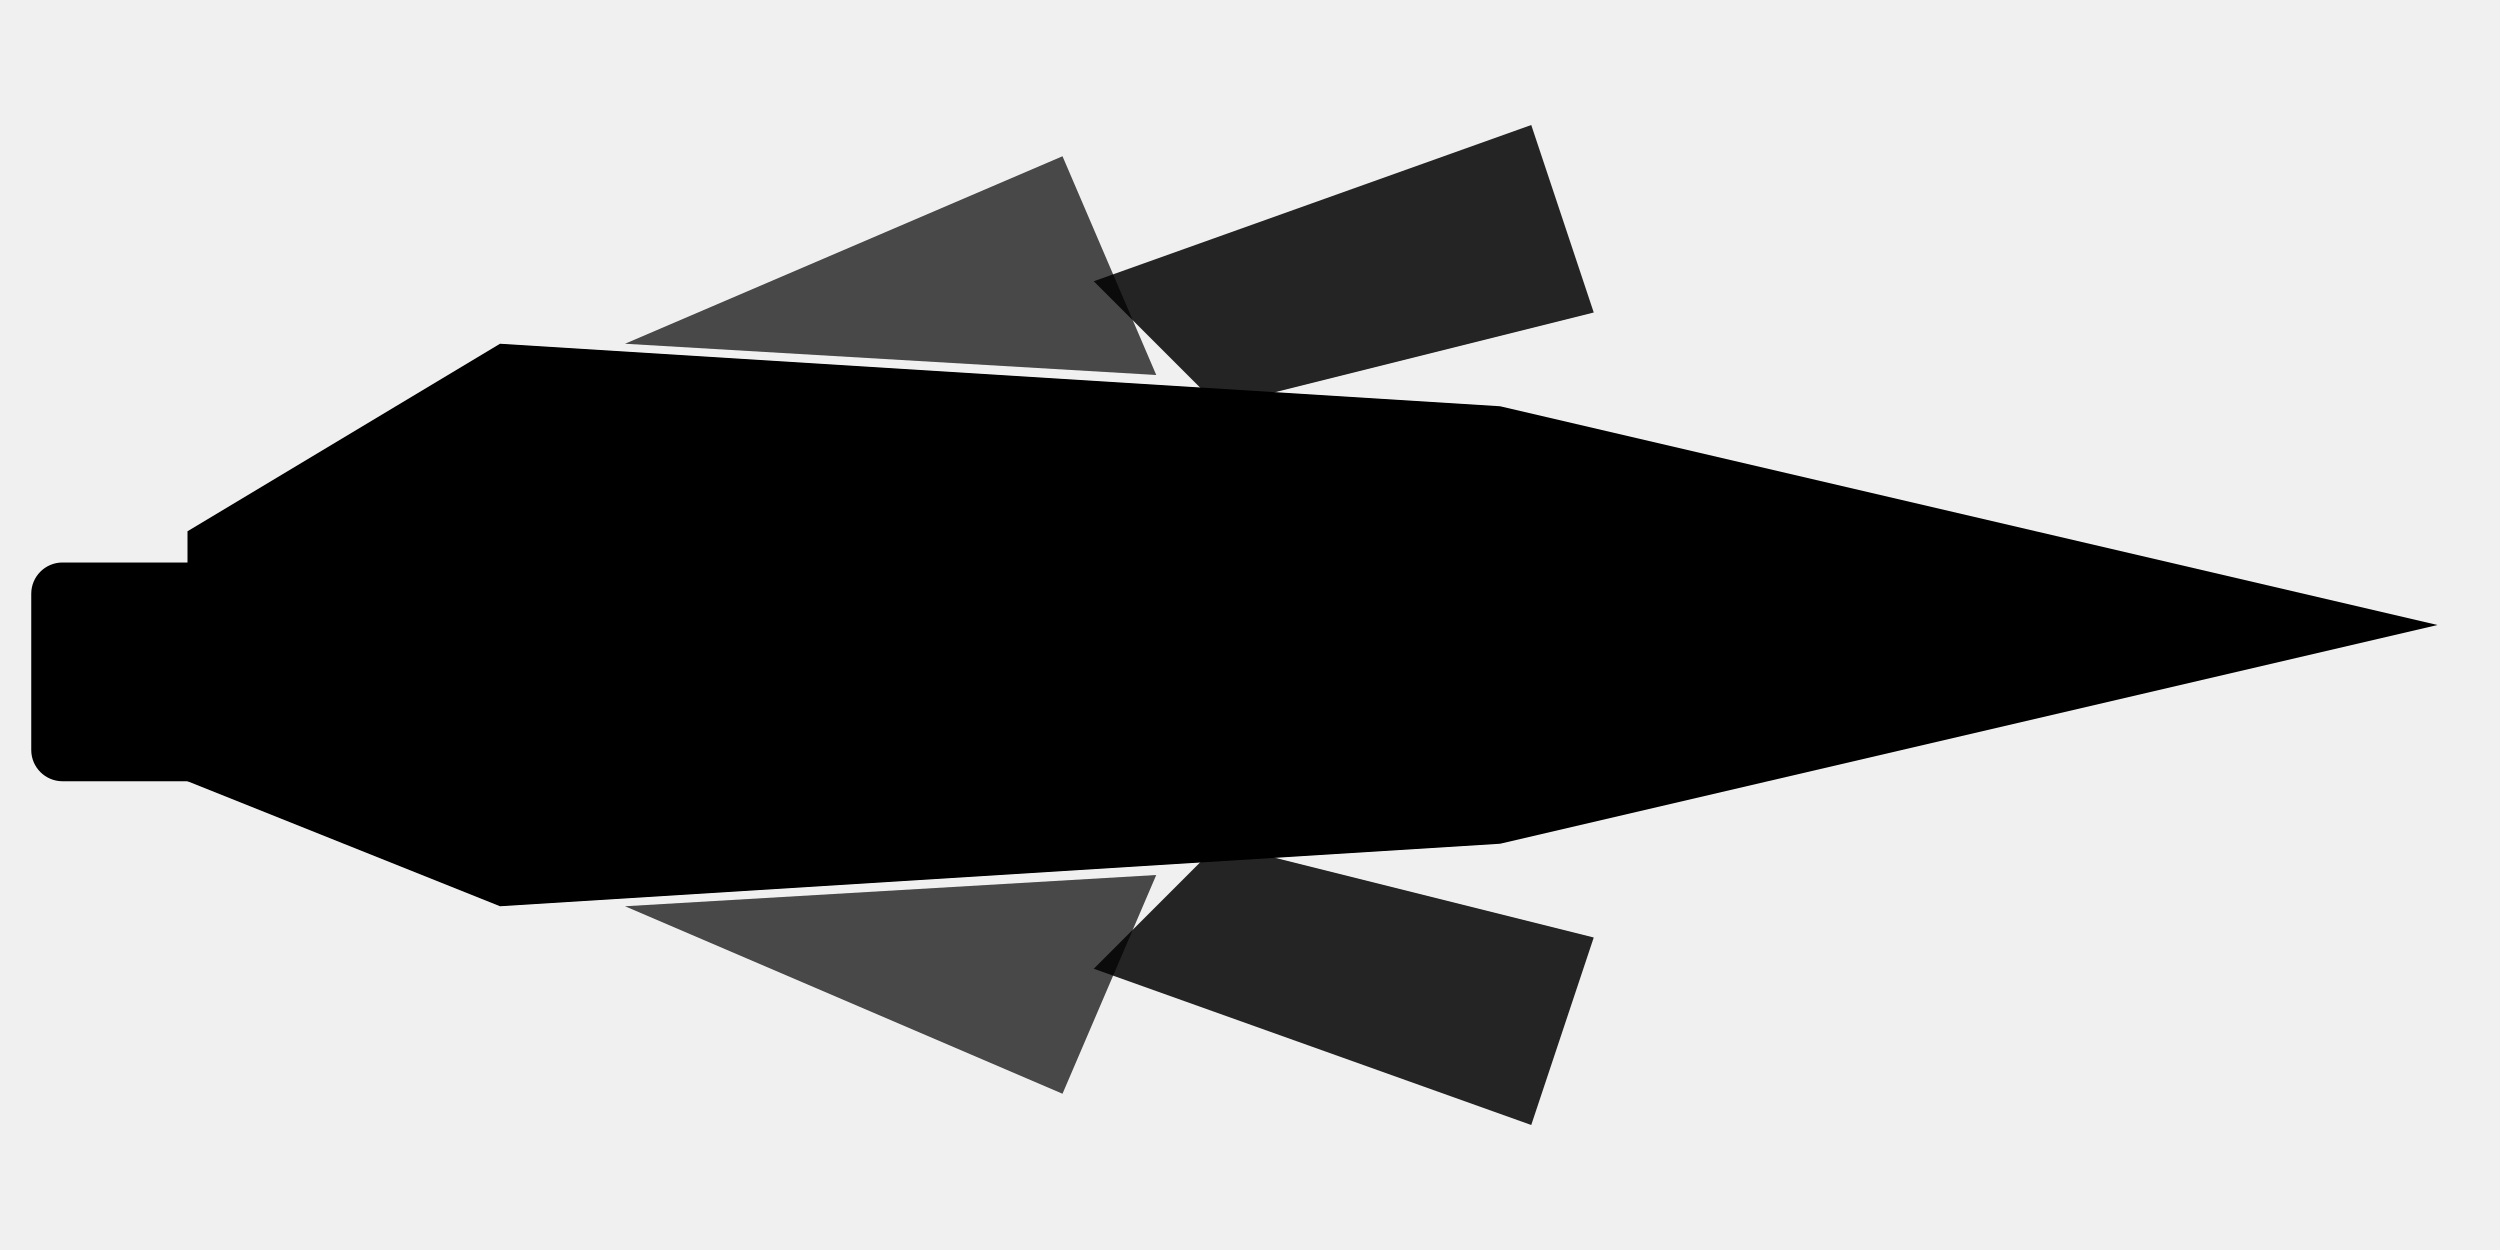
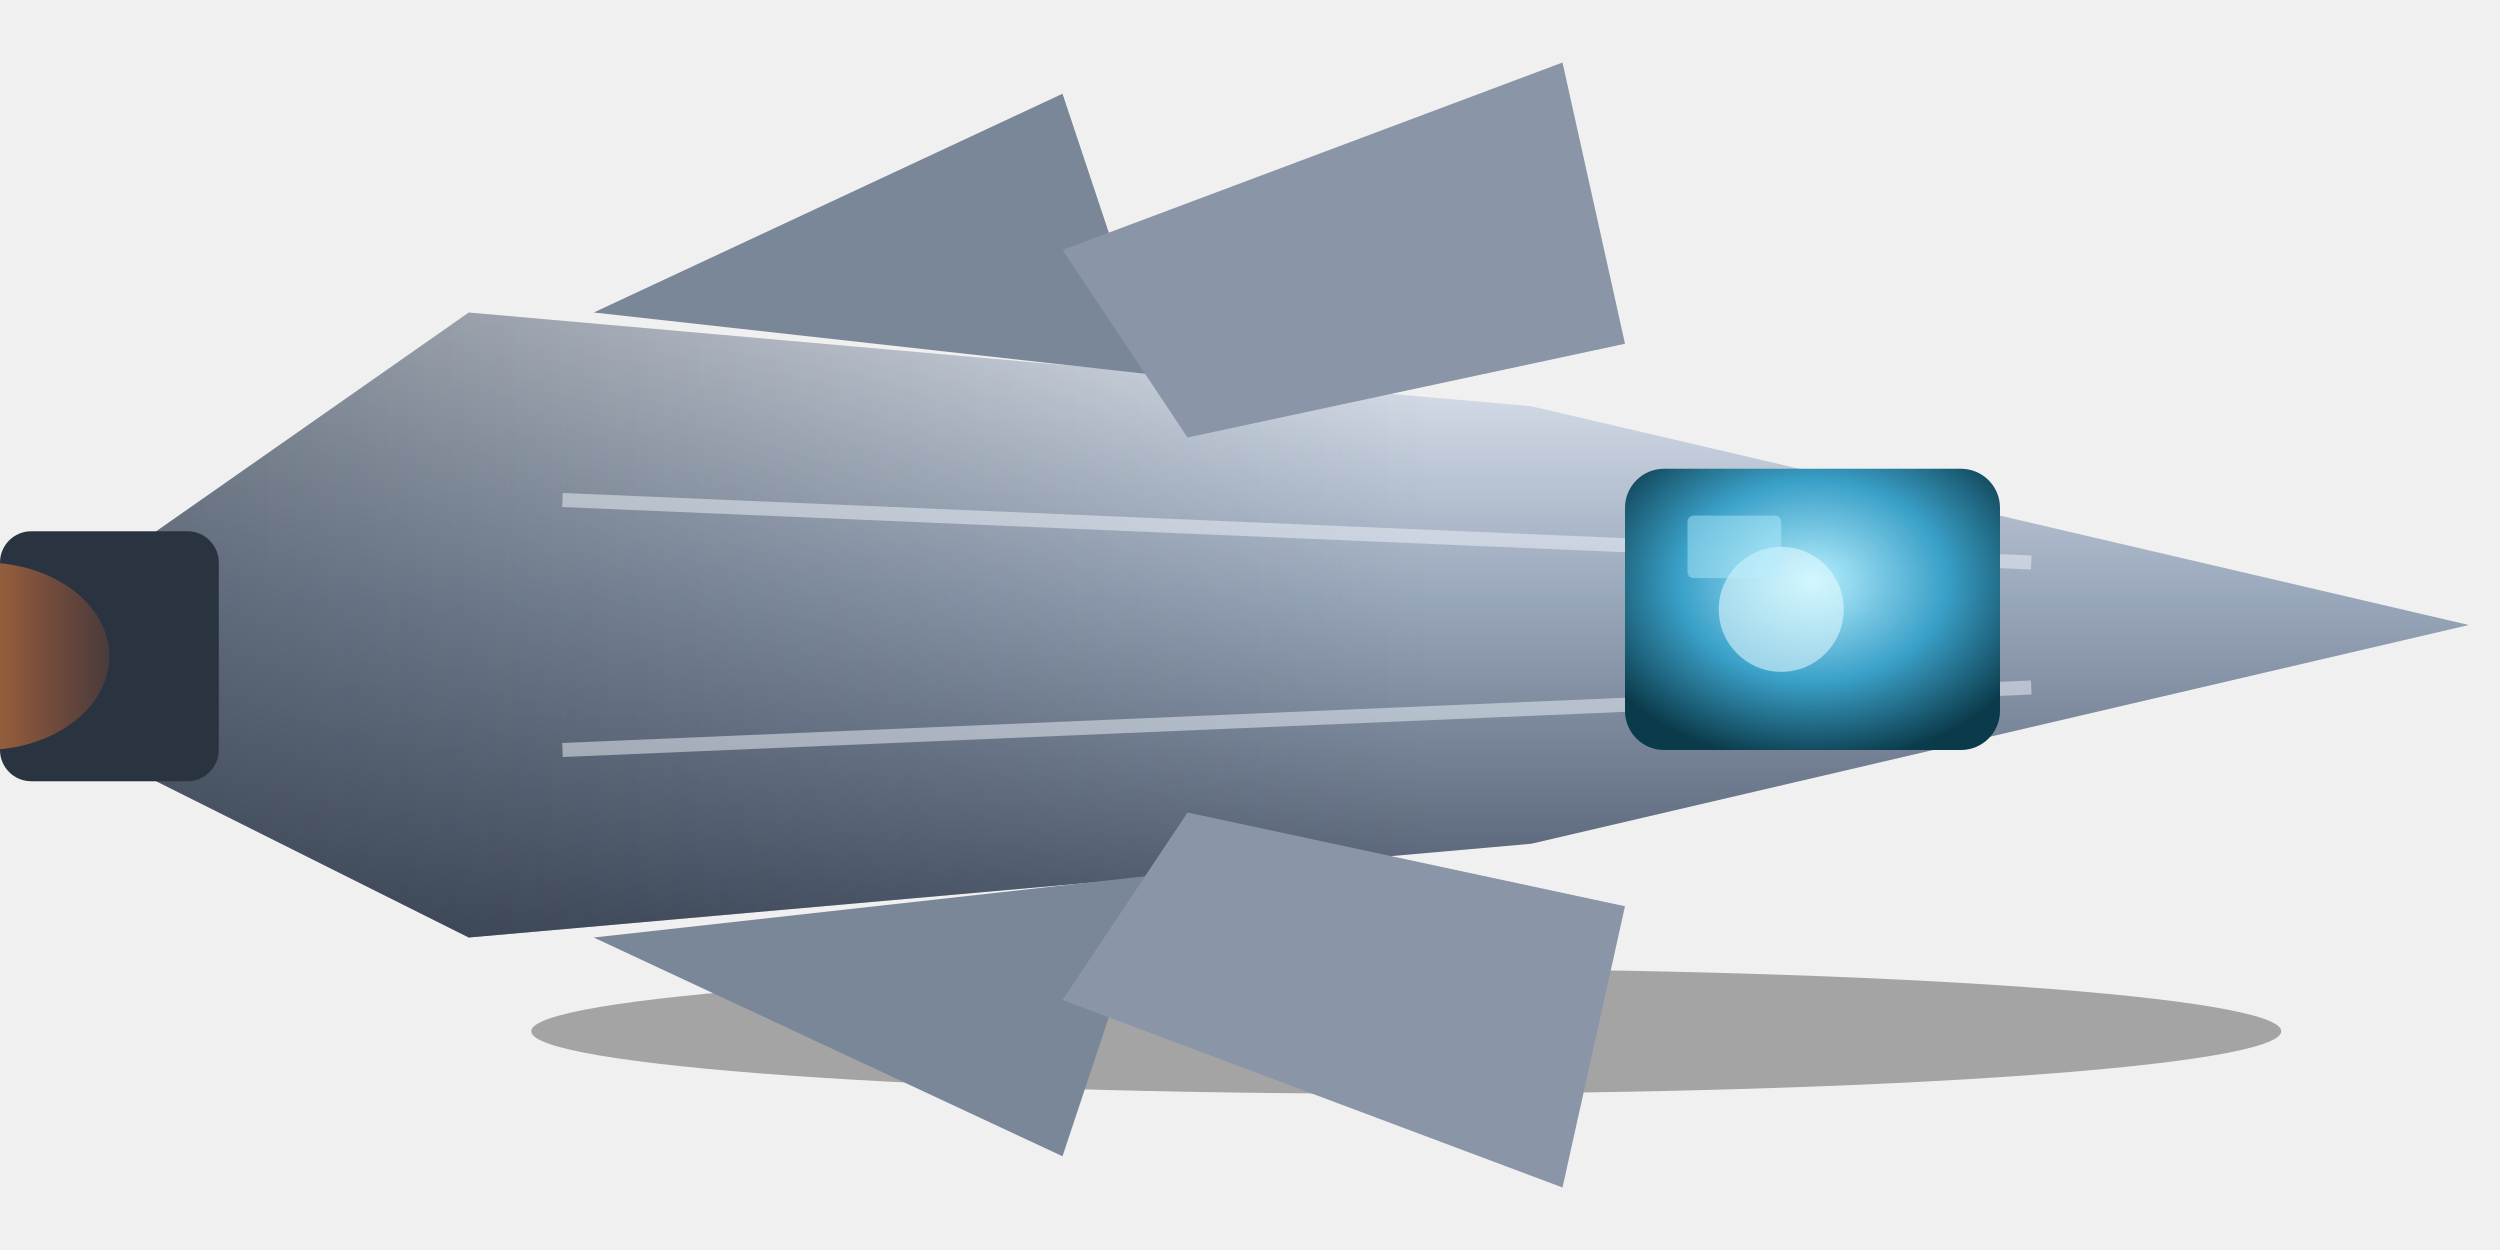
<svg xmlns="http://www.w3.org/2000/svg" class="hull-svg" viewBox="0 0 160 80" fill="none" aria-hidden="true">
+   <defs>
+     <linearGradient id="metal-wasp-prime" x1="0" y1="0" x2="0" y2="1">
+       <stop offset="0%" stop-color="#E8EEF6" />
+       <stop offset="45%" stop-color="#9AA8BC" />
+       <stop offset="100%" stop-color="#4A5568" />
+     </linearGradient>
+     <linearGradient id="shade-wasp-prime" x1="0" y1="0" x2="1" y2="0">
+       <stop offset="0%" stop-color="#2A3340" stop-opacity=".55" />
+       <stop offset="55%" stop-color="#2A3340" stop-opacity="0" />
+     </linearGradient>
+     <linearGradient id="glow-wasp-prime" x1="0" y1="0" x2="1" y2="0">
+       <stop offset="0%" stop-color="#FFB24A" stop-opacity=".95" />
+       <stop offset="100%" stop-color="#FF6A2A" stop-opacity=".15" />
+     </linearGradient>
+     <radialGradient id="canopy-wasp-prime" cx="50%" cy="40%" r="65%">
+       <stop offset="0%" stop-color="#B8F0FF" />
+       <stop offset="55%" stop-color="#3AA0C8" />
+       <stop offset="100%" stop-color="#0B3A4A" />
+     </radialGradient>
+   </defs>
+   <ellipse cx="90" cy="66" rx="56" ry="4" fill="#000" opacity=".32" />
  <g id="hull">
-     <path fill="currentColor" d="M12 34 L12 50 L32 58 L96 54 L156 40 L96 26 L32 22 Z" />
-     <path fill="currentColor" opacity=".7" d="M40 22 L68 10 L74 24 Z" />
-     <path fill="currentColor" opacity=".7" d="M40 58 L68 70 L74 56 Z" />
-     <path fill="currentColor" opacity=".85" d="M70 18 L98 8 L102 20 L78 26 Z" />
-     <path fill="currentColor" opacity=".85" d="M70 62 L98 72 L102 60 L78 54 Z" />
+     <path fill="url(#metal-wasp-prime)" d="M10 34 L10 50 L30 60 L98 54 L158 40 L98 26 L30 20 Z" />
+     <path fill="url(#shade-wasp-prime)" d="M10 34 L10 50 L30 60 L98 54 L158 40 L98 26 L30 20 Z" />
+     <path fill="#7A8798" d="M38 20 L68 6 L74 24 Z" />
+     <path fill="#7A8798" d="M38 60 L68 74 L74 56 Z" />
+     <path fill="#8A96A8" d="M68 16 L100 4 L104 22 L76 28 Z" />
+     <path fill="#8A96A8" d="M68 64 L100 76 L104 58 L76 52 Z" />
+     <path stroke="#EEF3FA" stroke-width=".9" opacity=".5" d="M36 32 L130 36 M36 48 L130 44" />
  </g>
  <g id="canopy">
-     <rect x="100" y="32" width="22" height="16" rx="2" fill="currentColor" opacity=".8" />
-     <circle cx="110" cy="40" r="3.5" fill="currentColor" opacity=".55" />
+     <rect x="104" y="30" width="24" height="18" rx="2.5" fill="url(#canopy-wasp-prime)" />
+     <circle cx="114" cy="39" r="4" fill="#E8FBFF" opacity=".55" />
+     <rect x="108" y="33" width="6" height="4" rx=".4" fill="#B8F0FF" opacity=".45" />
  </g>
  <g id="thruster">
-     <rect x="2" y="36" width="14" height="14" rx="2" fill="currentColor" />
+     <rect x="0" y="34" width="14" height="16" rx="2" fill="#2A3340" />
+     <ellipse cx="-1" cy="42" rx="8" ry="6" fill="url(#glow-wasp-prime)" />
  </g>
  <g id="hit-flash" opacity="0">
-     <rect width="160" height="80" fill="currentColor" />
+     <rect width="160" height="80" fill="#fff" />
  </g>
</svg>
